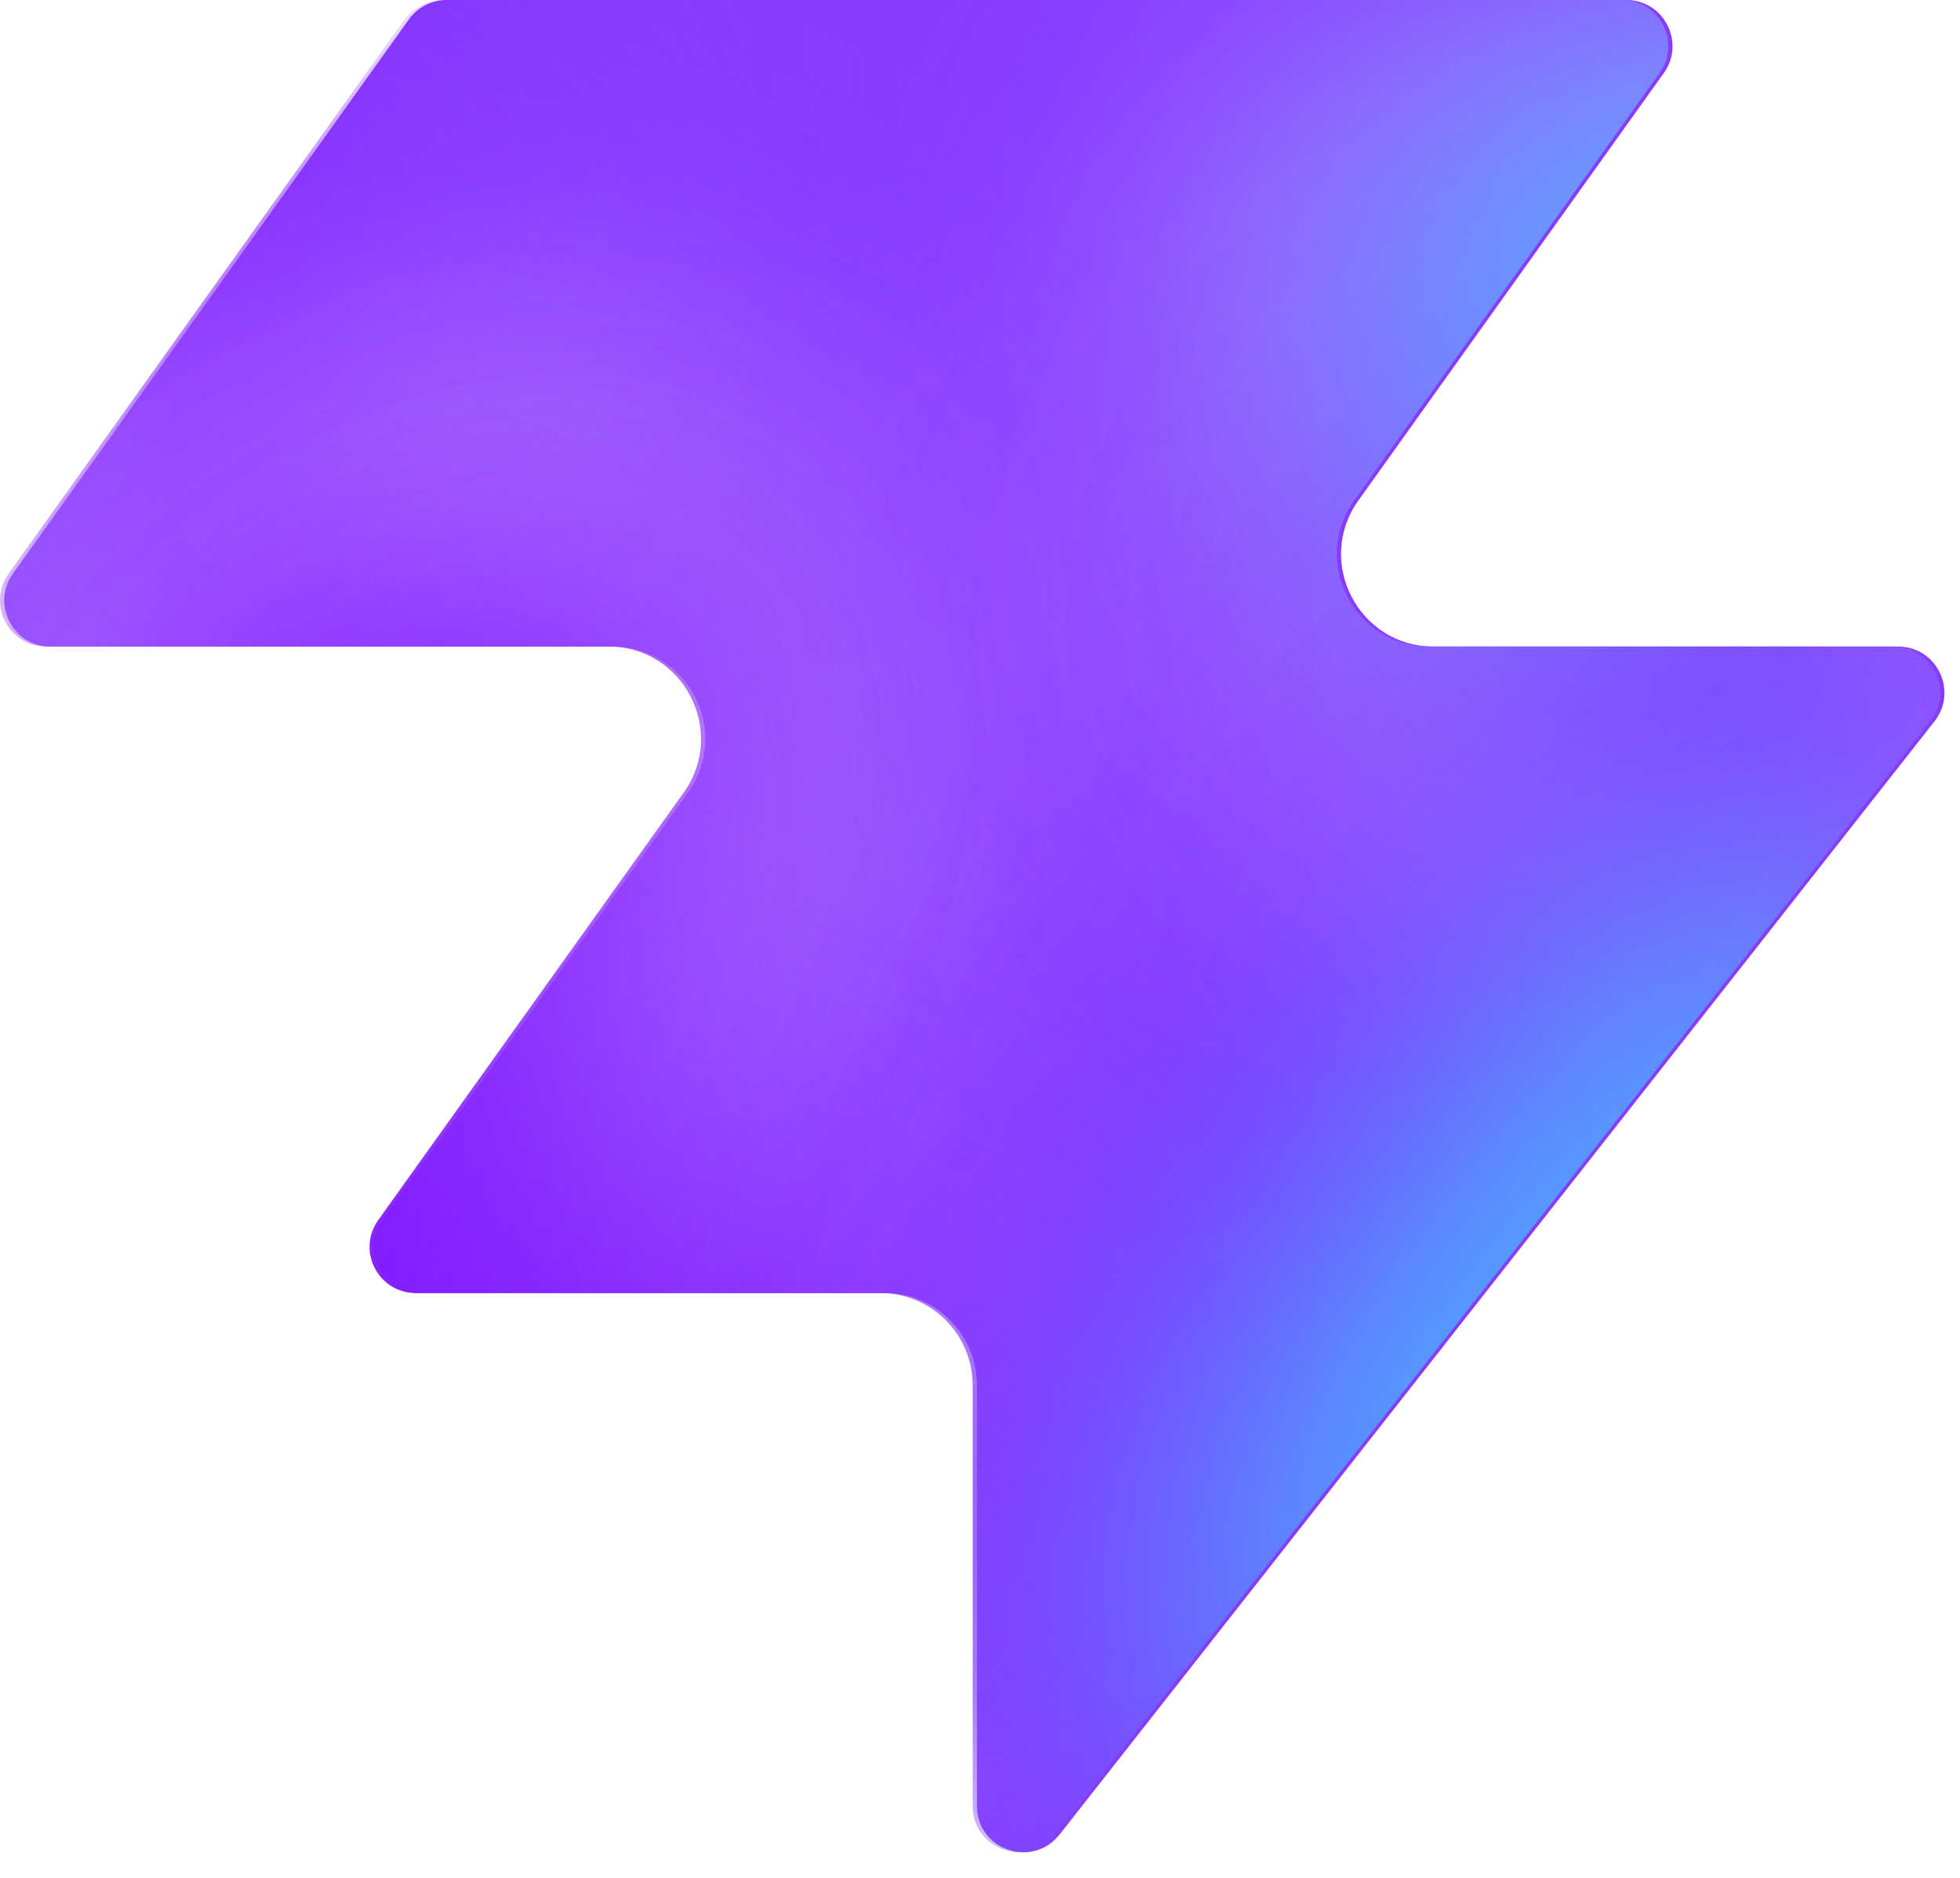
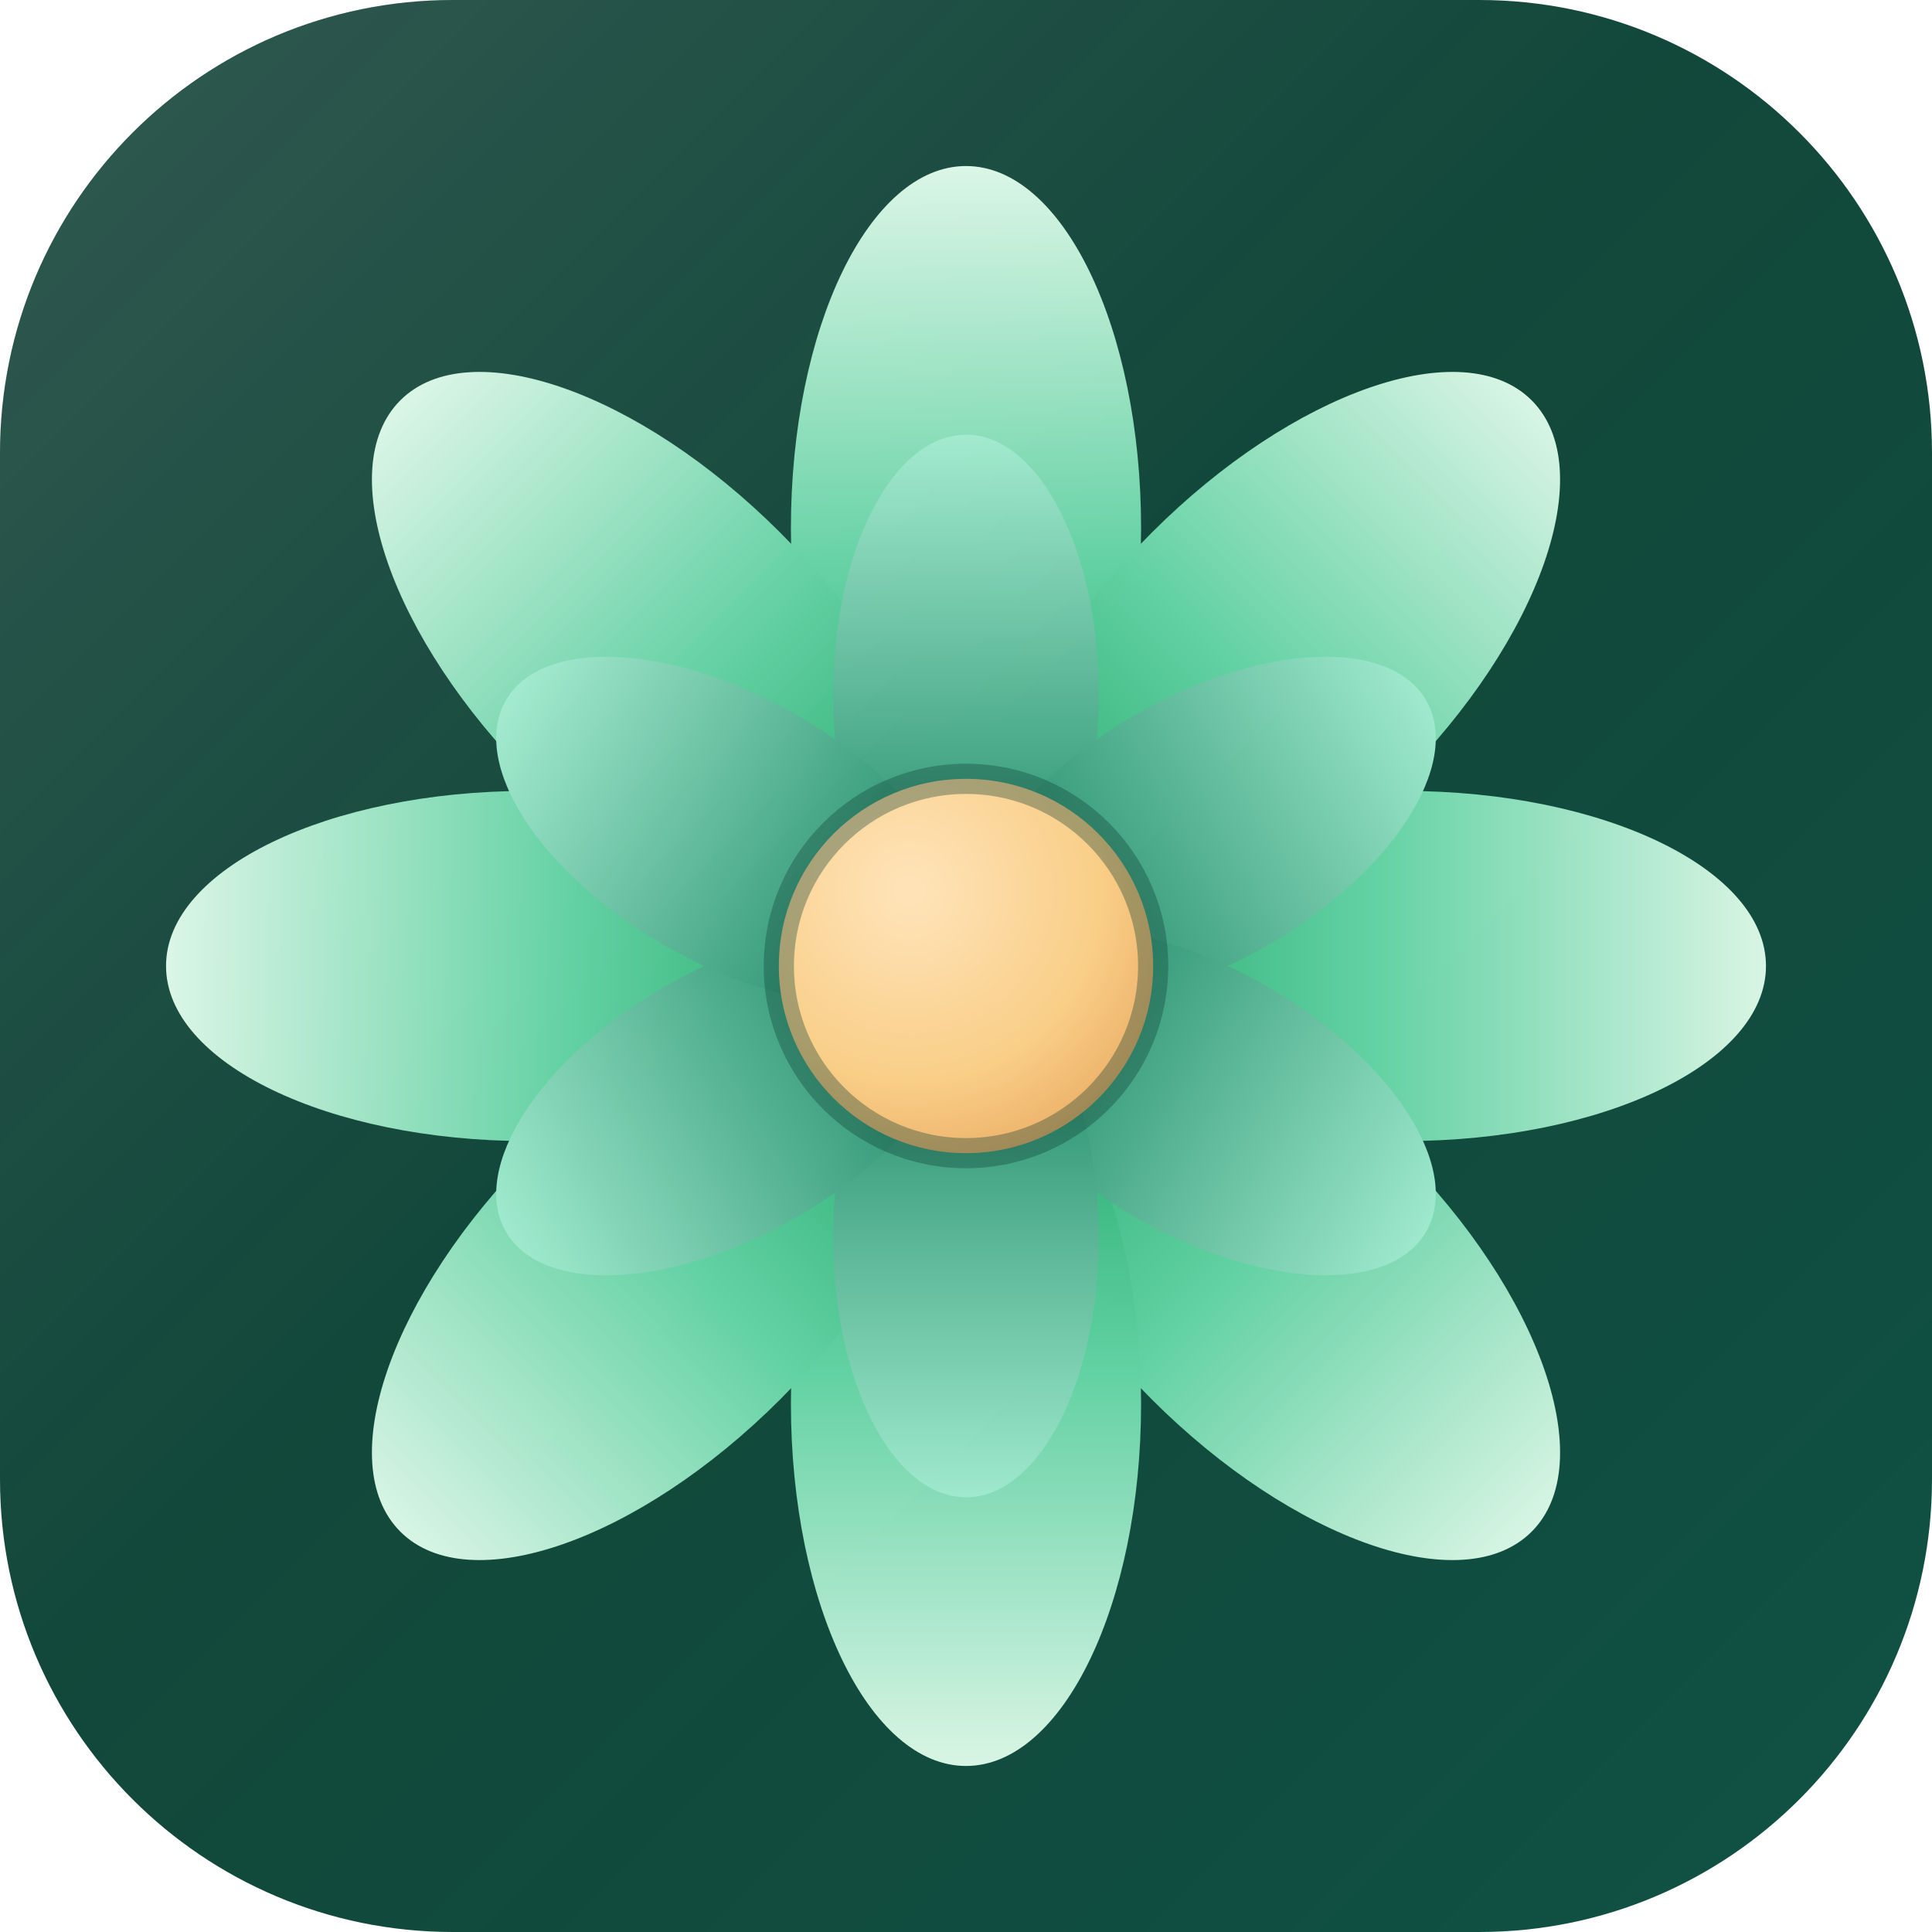
- <svg xmlns="http://www.w3.org/2000/svg" width="48" height="46" fill="none" viewBox="0 0 48 46">
-   <path fill="#863bff" d="M25.946 44.938c-.664.845-2.021.375-2.021-.698V33.937a2.26 2.26 0 0 0-2.262-2.262H10.287c-.92 0-1.456-1.04-.92-1.788l7.48-10.471c1.07-1.497 0-3.578-1.842-3.578H1.237c-.92 0-1.456-1.04-.92-1.788L10.013.474c.214-.297.556-.474.92-.474h28.894c.92 0 1.456 1.04.92 1.788l-7.48 10.471c-1.07 1.498 0 3.579 1.842 3.579h11.377c.943 0 1.473 1.088.89 1.83L25.947 44.94z" style="fill:#863bff;fill:color(display-p3 .525 .23 1);fill-opacity:1" />
-   <mask id="a" width="48" height="46" x="0" y="0" maskUnits="userSpaceOnUse" style="mask-type:alpha">
-     <path fill="#000" d="M25.842 44.938c-.664.844-2.021.375-2.021-.698V33.937a2.26 2.26 0 0 0-2.262-2.262H10.183c-.92 0-1.456-1.04-.92-1.788l7.48-10.471c1.07-1.498 0-3.579-1.842-3.579H1.133c-.92 0-1.456-1.04-.92-1.787L9.91.473c.214-.297.556-.474.92-.474h28.894c.92 0 1.456 1.04.92 1.788l-7.48 10.471c-1.07 1.498 0 3.578 1.842 3.578h11.377c.943 0 1.473 1.088.89 1.832L25.843 44.94z" style="fill:#000;fill-opacity:1" />
-   </mask>
-   <g mask="url(#a)">
-     <g filter="url(#b)">
-       <ellipse cx="5.508" cy="14.704" fill="#ede6ff" rx="5.508" ry="14.704" style="fill:#ede6ff;fill:color(display-p3 .927 .903 1);fill-opacity:1" transform="matrix(.00324 1 1 -.00324 -4.47 31.516)" />
-     </g>
-     <g filter="url(#c)">
-       <ellipse cx="10.399" cy="29.851" fill="#ede6ff" rx="10.399" ry="29.851" style="fill:#ede6ff;fill:color(display-p3 .927 .903 1);fill-opacity:1" transform="matrix(.00324 1 1 -.00324 -39.328 7.883)" />
-     </g>
-     <g filter="url(#d)">
-       <ellipse cx="5.508" cy="30.487" fill="#7e14ff" rx="5.508" ry="30.487" style="fill:#7e14ff;fill:color(display-p3 .492 .077 1);fill-opacity:1" transform="rotate(89.814 -25.913 -14.639)scale(1 -1)" />
-     </g>
-     <g filter="url(#e)">
-       <ellipse cx="5.508" cy="30.599" fill="#7e14ff" rx="5.508" ry="30.599" style="fill:#7e14ff;fill:color(display-p3 .492 .077 1);fill-opacity:1" transform="rotate(89.814 -32.644 -3.334)scale(1 -1)" />
-     </g>
-     <g filter="url(#f)">
-       <ellipse cx="5.508" cy="30.599" fill="#7e14ff" rx="5.508" ry="30.599" style="fill:#7e14ff;fill:color(display-p3 .492 .077 1);fill-opacity:1" transform="matrix(.00324 1 1 -.00324 -34.34 30.47)" />
-     </g>
-     <g filter="url(#g)">
-       <ellipse cx="14.072" cy="22.078" fill="#ede6ff" rx="14.072" ry="22.078" style="fill:#ede6ff;fill:color(display-p3 .927 .903 1);fill-opacity:1" transform="rotate(93.35 24.506 48.493)scale(-1 1)" />
-     </g>
-     <g filter="url(#h)">
-       <ellipse cx="3.47" cy="21.501" fill="#7e14ff" rx="3.47" ry="21.501" style="fill:#7e14ff;fill:color(display-p3 .492 .077 1);fill-opacity:1" transform="rotate(89.009 28.708 47.59)scale(-1 1)" />
-     </g>
-     <g filter="url(#i)">
-       <ellipse cx="3.47" cy="21.501" fill="#7e14ff" rx="3.47" ry="21.501" style="fill:#7e14ff;fill:color(display-p3 .492 .077 1);fill-opacity:1" transform="rotate(89.009 28.708 47.59)scale(-1 1)" />
-     </g>
-     <g filter="url(#j)">
-       <ellipse cx=".387" cy="8.972" fill="#7e14ff" rx="4.407" ry="29.108" style="fill:#7e14ff;fill:color(display-p3 .492 .077 1);fill-opacity:1" transform="rotate(39.51 .387 8.972)" />
-     </g>
-     <g filter="url(#k)">
-       <ellipse cx="47.523" cy="-6.092" fill="#7e14ff" rx="4.407" ry="29.108" style="fill:#7e14ff;fill:color(display-p3 .492 .077 1);fill-opacity:1" transform="rotate(37.892 47.523 -6.092)" />
-     </g>
-     <g filter="url(#l)">
-       <ellipse cx="41.412" cy="6.333" fill="#47bfff" rx="5.971" ry="9.665" style="fill:#47bfff;fill:color(display-p3 .28 .748 1);fill-opacity:1" transform="rotate(37.892 41.412 6.333)" />
-     </g>
-     <g filter="url(#m)">
-       <ellipse cx="-1.879" cy="38.332" fill="#7e14ff" rx="4.407" ry="29.108" style="fill:#7e14ff;fill:color(display-p3 .492 .077 1);fill-opacity:1" transform="rotate(37.892 -1.88 38.332)" />
-     </g>
-     <g filter="url(#n)">
-       <ellipse cx="-1.879" cy="38.332" fill="#7e14ff" rx="4.407" ry="29.108" style="fill:#7e14ff;fill:color(display-p3 .492 .077 1);fill-opacity:1" transform="rotate(37.892 -1.88 38.332)" />
-     </g>
-     <g filter="url(#o)">
-       <ellipse cx="35.651" cy="29.907" fill="#7e14ff" rx="4.407" ry="29.108" style="fill:#7e14ff;fill:color(display-p3 .492 .077 1);fill-opacity:1" transform="rotate(37.892 35.651 29.907)" />
-     </g>
-     <g filter="url(#p)">
-       <ellipse cx="38.418" cy="32.4" fill="#47bfff" rx="5.971" ry="15.297" style="fill:#47bfff;fill:color(display-p3 .28 .748 1);fill-opacity:1" transform="rotate(37.892 38.418 32.4)" />
-     </g>
+ <svg xmlns="http://www.w3.org/2000/svg" viewBox="0 0 64 64" width="64" height="64" role="img" aria-label="Happy Teachers' Day">
+   <defs>
+     <linearGradient id="tile" x1="0" y1="0" x2="1" y2="1">
+       <stop offset="0" stop-color="#0a3a2f" />
+       <stop offset="0.55" stop-color="#0d4638" />
+       <stop offset="1" stop-color="#0f5245" />
+     </linearGradient>
+     <linearGradient id="petal" x1="0.5" y1="0" x2="0.5" y2="1">
+       <stop offset="0" stop-color="#d8f5e4" />
+       <stop offset="0.55" stop-color="#5fd0a1" />
+       <stop offset="1" stop-color="#1da667" />
+     </linearGradient>
+     <linearGradient id="petalInner" x1="0.5" y1="0" x2="0.5" y2="1">
+       <stop offset="0" stop-color="#9ee9cd" />
+       <stop offset="1" stop-color="#0f7f5b" />
+     </linearGradient>
+     <radialGradient id="core" cx="0.35" cy="0.3" r="0.85">
+       <stop offset="0" stop-color="#ffe3b8" />
+       <stop offset="0.6" stop-color="#f9cd85" />
+       <stop offset="1" stop-color="#e8a45c" />
+     </radialGradient>
+     <linearGradient id="sheen" x1="0" y1="0" x2="1" y2="1">
+       <stop offset="0" stop-color="#ffffff" stop-opacity="0.16" />
+       <stop offset="0.45" stop-color="#ffffff" stop-opacity="0.02" />
+       <stop offset="1" stop-color="#ffffff" stop-opacity="0" />
+     </linearGradient>
+   </defs>
+   <rect width="64" height="64" rx="15" fill="url(#tile)" />
+   <g>
+     <ellipse cx="32" cy="17.5" rx="5.8" ry="12" fill="url(#petal)" />
+     <ellipse cx="32" cy="17.5" rx="5.8" ry="12" fill="url(#petal)" transform="rotate(45 32 32)" />
+     <ellipse cx="32" cy="17.5" rx="5.8" ry="12" fill="url(#petal)" transform="rotate(90 32 32)" />
+     <ellipse cx="32" cy="17.5" rx="5.8" ry="12" fill="url(#petal)" transform="rotate(135 32 32)" />
+     <ellipse cx="32" cy="17.5" rx="5.8" ry="12" fill="url(#petal)" transform="rotate(180 32 32)" />
+     <ellipse cx="32" cy="17.5" rx="5.8" ry="12" fill="url(#petal)" transform="rotate(225 32 32)" />
+     <ellipse cx="32" cy="17.5" rx="5.8" ry="12" fill="url(#petal)" transform="rotate(270 32 32)" />
+     <ellipse cx="32" cy="17.5" rx="5.8" ry="12" fill="url(#petal)" transform="rotate(315 32 32)" />
  </g>
-   <defs>
-     <filter id="b" width="60.045" height="41.654" x="-19.77" y="16.149" color-interpolation-filters="sRGB" filterUnits="userSpaceOnUse">
-       <feFlood flood-opacity="0" result="BackgroundImageFix" />
-       <feBlend in="SourceGraphic" in2="BackgroundImageFix" result="shape" />
-       <feGaussianBlur result="effect1_foregroundBlur_2002_17158" stdDeviation="7.659" />
-     </filter>
-     <filter id="c" width="90.34" height="51.437" x="-54.613" y="-7.533" color-interpolation-filters="sRGB" filterUnits="userSpaceOnUse">
-       <feFlood flood-opacity="0" result="BackgroundImageFix" />
-       <feBlend in="SourceGraphic" in2="BackgroundImageFix" result="shape" />
-       <feGaussianBlur result="effect1_foregroundBlur_2002_17158" stdDeviation="7.659" />
-     </filter>
-     <filter id="d" width="79.355" height="29.4" x="-49.64" y="2.03" color-interpolation-filters="sRGB" filterUnits="userSpaceOnUse">
-       <feFlood flood-opacity="0" result="BackgroundImageFix" />
-       <feBlend in="SourceGraphic" in2="BackgroundImageFix" result="shape" />
-       <feGaussianBlur result="effect1_foregroundBlur_2002_17158" stdDeviation="4.596" />
-     </filter>
-     <filter id="e" width="79.579" height="29.4" x="-45.045" y="20.029" color-interpolation-filters="sRGB" filterUnits="userSpaceOnUse">
-       <feFlood flood-opacity="0" result="BackgroundImageFix" />
-       <feBlend in="SourceGraphic" in2="BackgroundImageFix" result="shape" />
-       <feGaussianBlur result="effect1_foregroundBlur_2002_17158" stdDeviation="4.596" />
-     </filter>
-     <filter id="f" width="79.579" height="29.4" x="-43.513" y="21.178" color-interpolation-filters="sRGB" filterUnits="userSpaceOnUse">
-       <feFlood flood-opacity="0" result="BackgroundImageFix" />
-       <feBlend in="SourceGraphic" in2="BackgroundImageFix" result="shape" />
-       <feGaussianBlur result="effect1_foregroundBlur_2002_17158" stdDeviation="4.596" />
-     </filter>
-     <filter id="g" width="74.749" height="58.852" x="15.756" y="-17.901" color-interpolation-filters="sRGB" filterUnits="userSpaceOnUse">
-       <feFlood flood-opacity="0" result="BackgroundImageFix" />
-       <feBlend in="SourceGraphic" in2="BackgroundImageFix" result="shape" />
-       <feGaussianBlur result="effect1_foregroundBlur_2002_17158" stdDeviation="7.659" />
-     </filter>
-     <filter id="h" width="61.377" height="25.362" x="23.548" y="2.284" color-interpolation-filters="sRGB" filterUnits="userSpaceOnUse">
-       <feFlood flood-opacity="0" result="BackgroundImageFix" />
-       <feBlend in="SourceGraphic" in2="BackgroundImageFix" result="shape" />
-       <feGaussianBlur result="effect1_foregroundBlur_2002_17158" stdDeviation="4.596" />
-     </filter>
-     <filter id="i" width="61.377" height="25.362" x="23.548" y="2.284" color-interpolation-filters="sRGB" filterUnits="userSpaceOnUse">
-       <feFlood flood-opacity="0" result="BackgroundImageFix" />
-       <feBlend in="SourceGraphic" in2="BackgroundImageFix" result="shape" />
-       <feGaussianBlur result="effect1_foregroundBlur_2002_17158" stdDeviation="4.596" />
-     </filter>
-     <filter id="j" width="56.045" height="63.649" x="-27.636" y="-22.853" color-interpolation-filters="sRGB" filterUnits="userSpaceOnUse">
-       <feFlood flood-opacity="0" result="BackgroundImageFix" />
-       <feBlend in="SourceGraphic" in2="BackgroundImageFix" result="shape" />
-       <feGaussianBlur result="effect1_foregroundBlur_2002_17158" stdDeviation="4.596" />
-     </filter>
-     <filter id="k" width="54.814" height="64.646" x="20.116" y="-38.415" color-interpolation-filters="sRGB" filterUnits="userSpaceOnUse">
-       <feFlood flood-opacity="0" result="BackgroundImageFix" />
-       <feBlend in="SourceGraphic" in2="BackgroundImageFix" result="shape" />
-       <feGaussianBlur result="effect1_foregroundBlur_2002_17158" stdDeviation="4.596" />
-     </filter>
-     <filter id="l" width="33.541" height="35.313" x="24.641" y="-11.323" color-interpolation-filters="sRGB" filterUnits="userSpaceOnUse">
-       <feFlood flood-opacity="0" result="BackgroundImageFix" />
-       <feBlend in="SourceGraphic" in2="BackgroundImageFix" result="shape" />
-       <feGaussianBlur result="effect1_foregroundBlur_2002_17158" stdDeviation="4.596" />
-     </filter>
-     <filter id="m" width="54.814" height="64.646" x="-29.286" y="6.009" color-interpolation-filters="sRGB" filterUnits="userSpaceOnUse">
-       <feFlood flood-opacity="0" result="BackgroundImageFix" />
-       <feBlend in="SourceGraphic" in2="BackgroundImageFix" result="shape" />
-       <feGaussianBlur result="effect1_foregroundBlur_2002_17158" stdDeviation="4.596" />
-     </filter>
-     <filter id="n" width="54.814" height="64.646" x="-29.286" y="6.009" color-interpolation-filters="sRGB" filterUnits="userSpaceOnUse">
-       <feFlood flood-opacity="0" result="BackgroundImageFix" />
-       <feBlend in="SourceGraphic" in2="BackgroundImageFix" result="shape" />
-       <feGaussianBlur result="effect1_foregroundBlur_2002_17158" stdDeviation="4.596" />
-     </filter>
-     <filter id="o" width="54.814" height="64.646" x="8.244" y="-2.416" color-interpolation-filters="sRGB" filterUnits="userSpaceOnUse">
-       <feFlood flood-opacity="0" result="BackgroundImageFix" />
-       <feBlend in="SourceGraphic" in2="BackgroundImageFix" result="shape" />
-       <feGaussianBlur result="effect1_foregroundBlur_2002_17158" stdDeviation="4.596" />
-     </filter>
-     <filter id="p" width="39.409" height="43.623" x="18.713" y="10.588" color-interpolation-filters="sRGB" filterUnits="userSpaceOnUse">
-       <feFlood flood-opacity="0" result="BackgroundImageFix" />
-       <feBlend in="SourceGraphic" in2="BackgroundImageFix" result="shape" />
-       <feGaussianBlur result="effect1_foregroundBlur_2002_17158" stdDeviation="4.596" />
-     </filter>
-   </defs>
+   <g>
+     <ellipse cx="32" cy="23" rx="4.4" ry="8.6" fill="url(#petalInner)" />
+     <ellipse cx="32" cy="23" rx="4.4" ry="8.6" fill="url(#petalInner)" transform="rotate(60 32 32)" />
+     <ellipse cx="32" cy="23" rx="4.4" ry="8.6" fill="url(#petalInner)" transform="rotate(120 32 32)" />
+     <ellipse cx="32" cy="23" rx="4.4" ry="8.6" fill="url(#petalInner)" transform="rotate(180 32 32)" />
+     <ellipse cx="32" cy="23" rx="4.4" ry="8.6" fill="url(#petalInner)" transform="rotate(240 32 32)" />
+     <ellipse cx="32" cy="23" rx="4.4" ry="8.6" fill="url(#petalInner)" transform="rotate(300 32 32)" />
+   </g>
+   <circle cx="32" cy="32" r="6.2" fill="url(#core)" />
+   <circle cx="32" cy="32" r="6.2" fill="none" stroke="#0a3a2f" stroke-opacity="0.35" stroke-width="1" />
+   <rect width="64" height="64" rx="15" fill="url(#sheen)" />
</svg>
